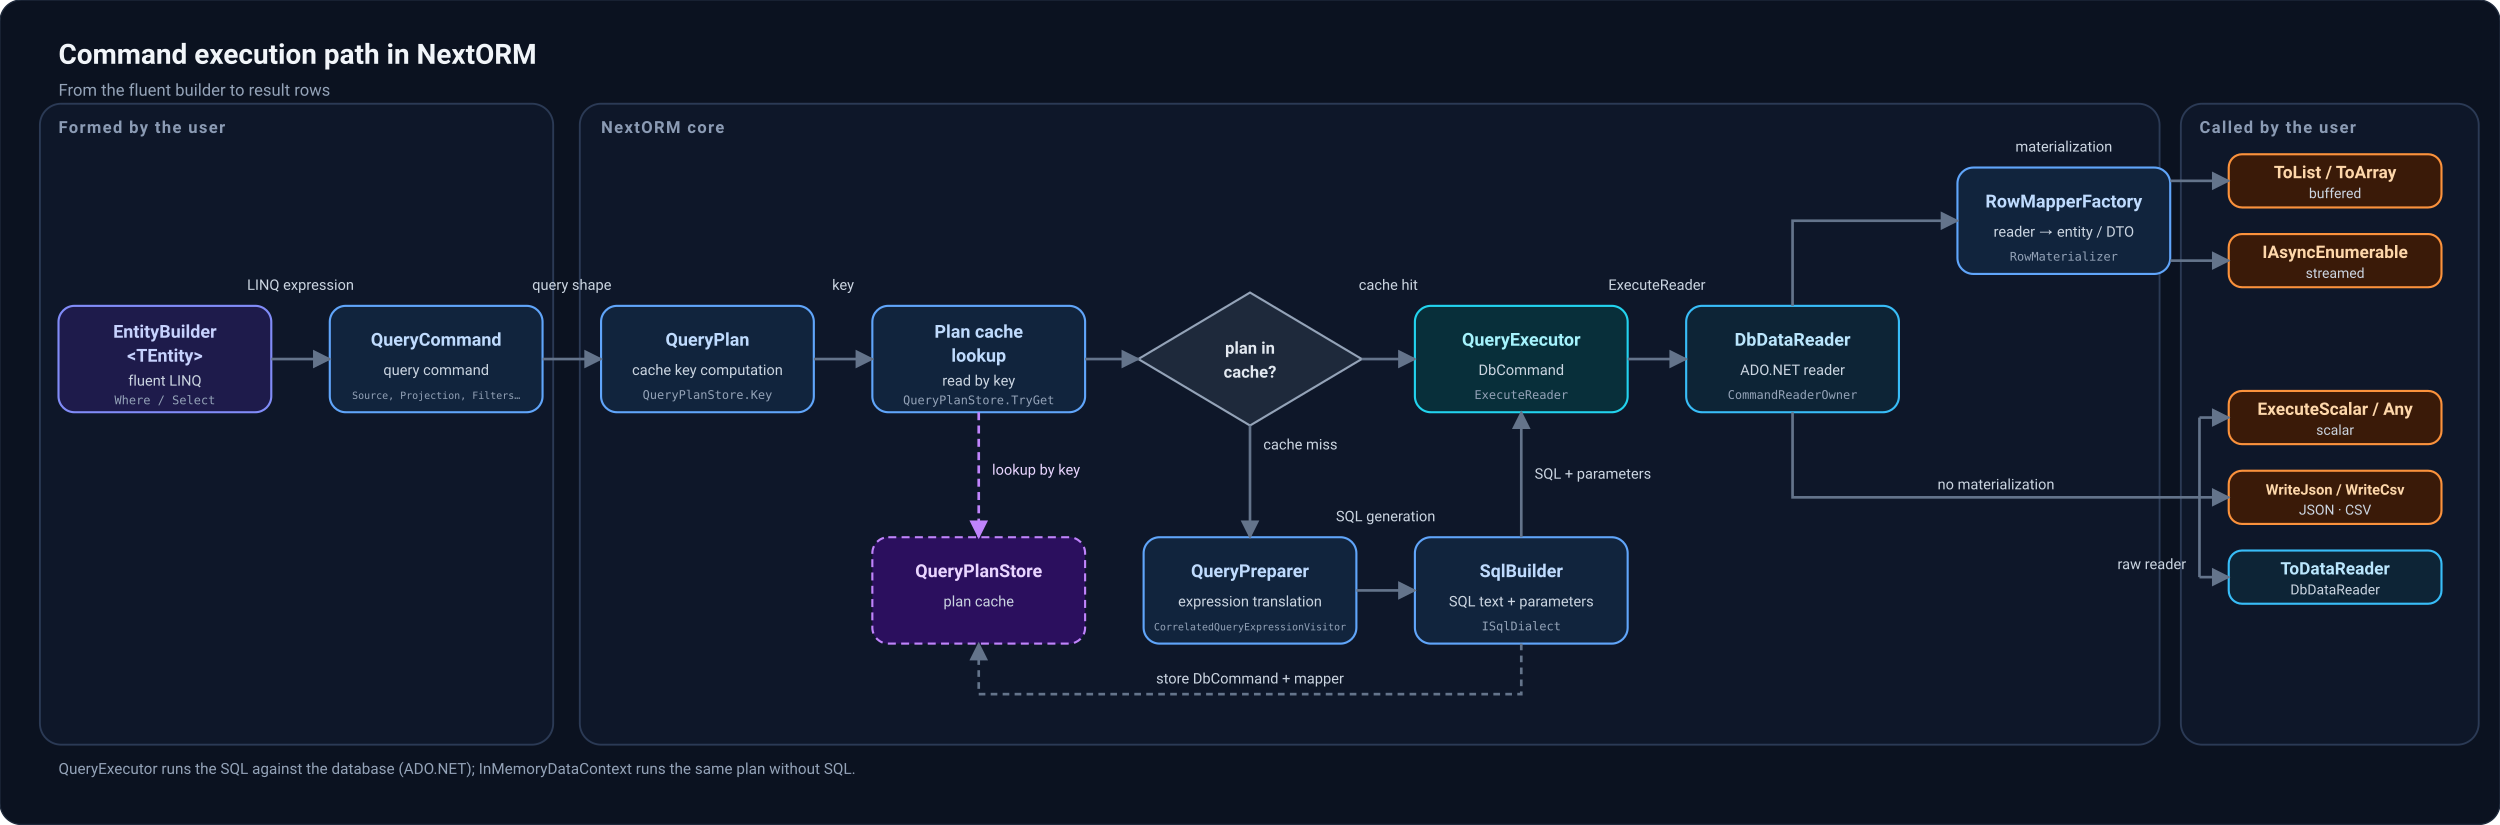
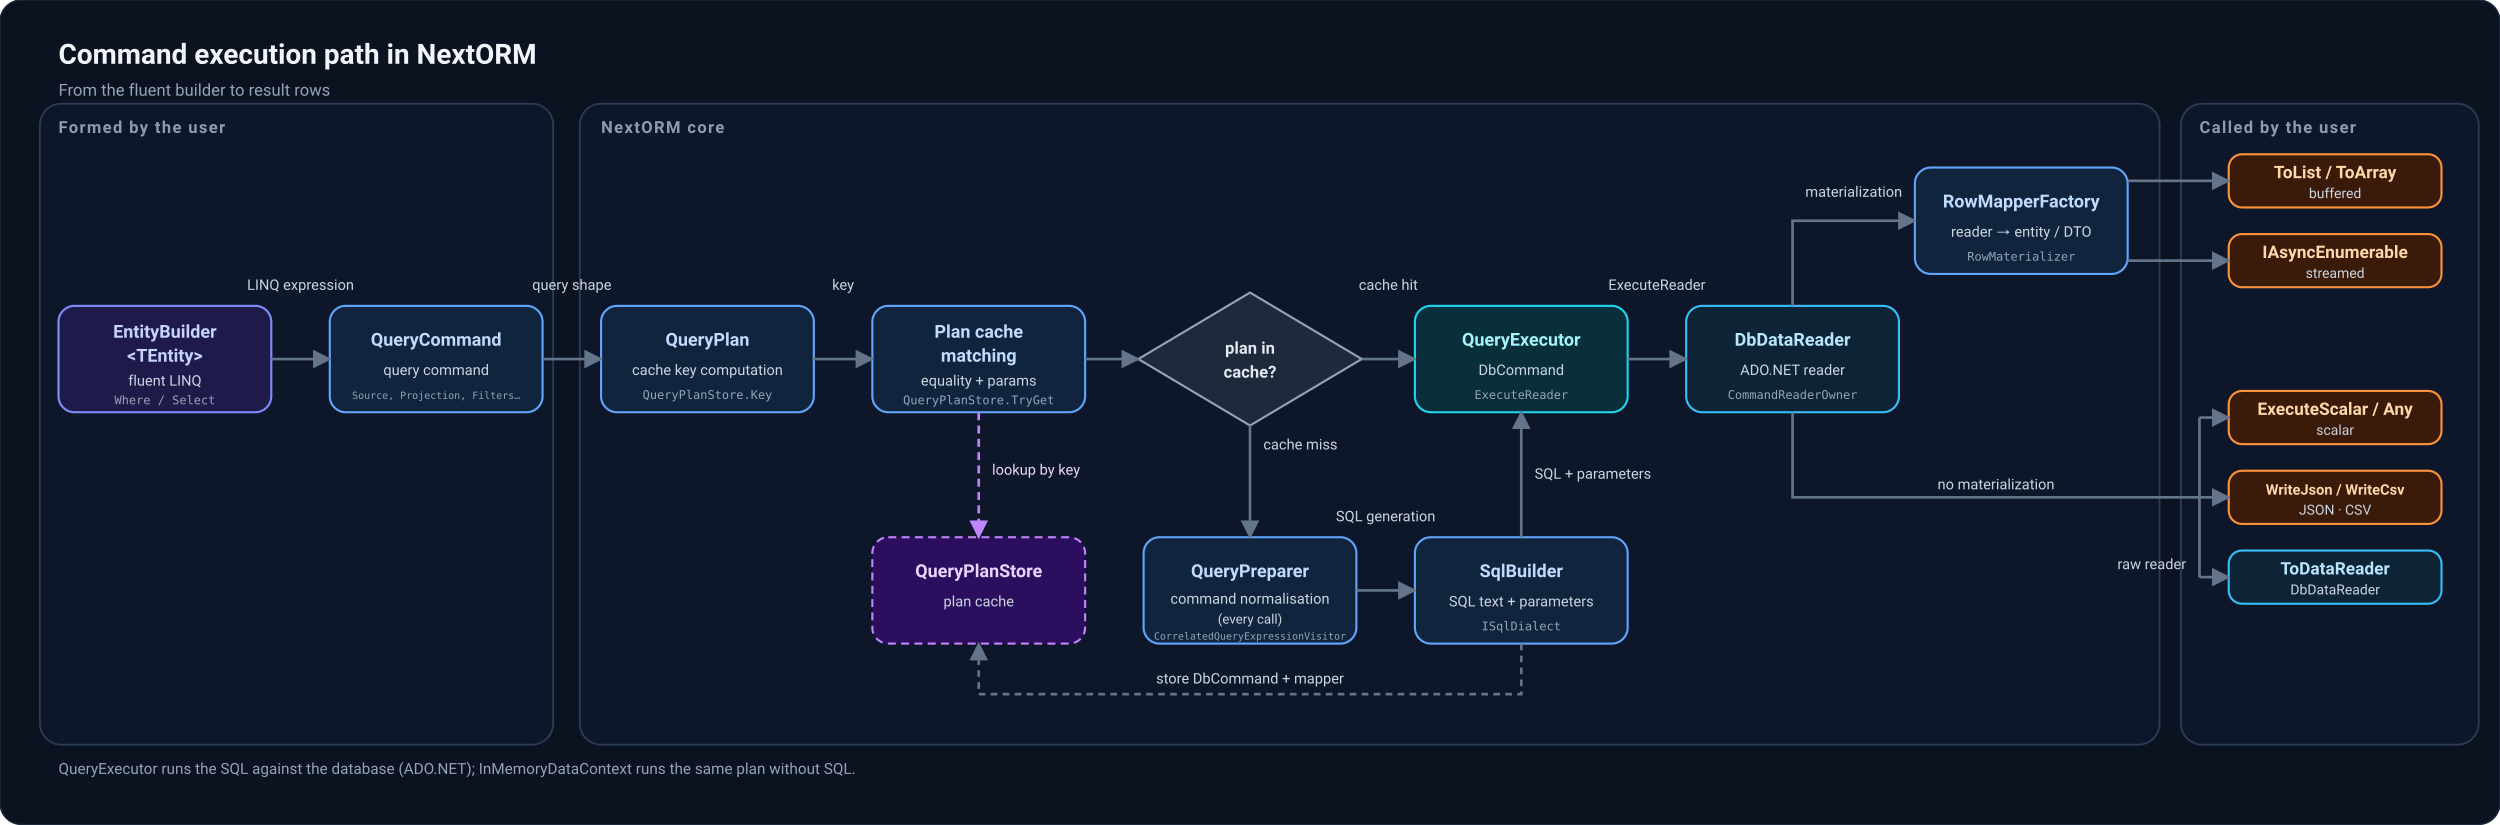
<svg xmlns="http://www.w3.org/2000/svg" viewBox="0 0 1880 620" role="img" aria-labelledby="t d">
  <defs>
    <marker id="arrow" viewBox="0 0 10 10" refX="9" refY="5" markerWidth="7" markerHeight="7" orient="auto-start-reverse">
      <path d="M0,0 L10,5 L0,10 z" fill="#64748b" />
    </marker>
    <marker id="arrowv" viewBox="0 0 10 10" refX="9" refY="5" markerWidth="7" markerHeight="7" orient="auto-start-reverse">
      <path d="M0,0 L10,5 L0,10 z" fill="#c084fc" />
    </marker>
  </defs>
  <rect x="0" y="0" width="1880" height="620" rx="16" fill="#0b1220" stroke="#1e293b" />
  <text x="44" y="48" font-family="Segoe UI, Roboto, Helvetica, Arial, sans-serif" font-size="21" font-weight="700" fill="#f1f5f9">Command execution path in NextORM</text>
  <text x="44" y="72" font-family="Segoe UI, Roboto, Helvetica, Arial, sans-serif" font-size="12.5" fill="#94a3b8">From the fluent builder to result rows</text>
  <rect x="30" y="78" width="386" height="482" rx="16" fill="#0e1729" stroke="#2b3a55" stroke-width="1.4" />
  <rect x="436" y="78" width="1188" height="482" rx="16" fill="#0e1729" stroke="#2b3a55" stroke-width="1.4" />
  <rect x="1640" y="78" width="224" height="482" rx="16" fill="#0e1729" stroke="#2b3a55" stroke-width="1.4" />
  <text x="44" y="100" font-family="Segoe UI, Roboto, Helvetica, Arial, sans-serif" font-size="12.5" font-weight="700" letter-spacing="1" fill="#8b9bb4">Formed by the user</text>
  <text x="452" y="100" font-family="Segoe UI, Roboto, Helvetica, Arial, sans-serif" font-size="12.5" font-weight="700" letter-spacing="1" fill="#8b9bb4">NextORM core</text>
  <text x="1654" y="100" font-family="Segoe UI, Roboto, Helvetica, Arial, sans-serif" font-size="12.5" font-weight="700" letter-spacing="1" fill="#8b9bb4">Called by the user</text>
  <rect x="656" y="404" width="160" height="80" rx="12" fill="#2b0f5e" stroke="#c084fc" stroke-width="1.6" stroke-dasharray="6 4" />
  <text x="736.0" y="434" text-anchor="middle" font-family="Segoe UI, Roboto, Helvetica, Arial, sans-serif" font-size="13.5" font-weight="700" fill="#e9d5ff">QueryPlanStore</text>
  <text x="736.0" y="456" text-anchor="middle" font-family="Segoe UI, Roboto, Helvetica, Arial, sans-serif" font-size="11" fill="#cbd5e1">plan cache</text>
  <polygon points="940,220 1024,270 940,320 856,270" fill="#1e293b" stroke="#94a3b8" stroke-width="1.6" />
  <text x="940" y="266" text-anchor="middle" font-family="Segoe UI, Roboto, Helvetica, Arial, sans-serif" font-size="12.5" font-weight="700" fill="#e2e8f0">plan in</text>
  <text x="940" y="284" text-anchor="middle" font-family="Segoe UI, Roboto, Helvetica, Arial, sans-serif" font-size="12.5" font-weight="700" fill="#e2e8f0">cache?</text>
  <rect x="44" y="230" width="160" height="80" rx="12" fill="#1e1b4b" stroke="#818cf8" stroke-width="1.6" />
  <text x="124.0" y="254" text-anchor="middle" font-family="Segoe UI, Roboto, Helvetica, Arial, sans-serif" font-size="13.5" font-weight="700" fill="#c7d2fe">EntityBuilder</text>
  <text x="124.0" y="272" text-anchor="middle" font-family="Segoe UI, Roboto, Helvetica, Arial, sans-serif" font-size="13.5" font-weight="700" fill="#c7d2fe">&lt;TEntity&gt;</text>
  <text x="124.0" y="290" text-anchor="middle" font-family="Segoe UI, Roboto, Helvetica, Arial, sans-serif" font-size="11" fill="#cbd5e1">fluent LINQ</text>
  <text x="124.0" y="304" text-anchor="middle" font-family="ui-monospace, SFMono-Regular, Menlo, Consolas, monospace" font-size="9" fill="#94a3b8">Where / Select</text>
  <rect x="248" y="230" width="160" height="80" rx="12" fill="#11243d" stroke="#60a5fa" stroke-width="1.6" />
  <text x="328.0" y="260" text-anchor="middle" font-family="Segoe UI, Roboto, Helvetica, Arial, sans-serif" font-size="13.5" font-weight="700" fill="#bfdbfe">QueryCommand</text>
  <text x="328.0" y="282" text-anchor="middle" font-family="Segoe UI, Roboto, Helvetica, Arial, sans-serif" font-size="11" fill="#cbd5e1">query command</text>
  <text x="328.0" y="300" text-anchor="middle" font-family="ui-monospace, SFMono-Regular, Menlo, Consolas, monospace" font-size="7.5" fill="#94a3b8">Source, Projection, Filters…</text>
  <rect x="452" y="230" width="160" height="80" rx="12" fill="#11243d" stroke="#60a5fa" stroke-width="1.6" />
  <text x="532.0" y="260" text-anchor="middle" font-family="Segoe UI, Roboto, Helvetica, Arial, sans-serif" font-size="13.5" font-weight="700" fill="#bfdbfe">QueryPlan</text>
  <text x="532.0" y="282" text-anchor="middle" font-family="Segoe UI, Roboto, Helvetica, Arial, sans-serif" font-size="11" fill="#cbd5e1">cache key computation</text>
  <text x="532.0" y="300" text-anchor="middle" font-family="ui-monospace, SFMono-Regular, Menlo, Consolas, monospace" font-size="9" fill="#94a3b8">QueryPlanStore.Key</text>
  <rect x="656" y="230" width="160" height="80" rx="12" fill="#11243d" stroke="#60a5fa" stroke-width="1.6" />
  <text x="736.0" y="254" text-anchor="middle" font-family="Segoe UI, Roboto, Helvetica, Arial, sans-serif" font-size="13.5" font-weight="700" fill="#bfdbfe">Plan cache</text>
-   <text x="736.0" y="272" text-anchor="middle" font-family="Segoe UI, Roboto, Helvetica, Arial, sans-serif" font-size="13.5" font-weight="700" fill="#bfdbfe">lookup</text>
-   <text x="736.0" y="290" text-anchor="middle" font-family="Segoe UI, Roboto, Helvetica, Arial, sans-serif" font-size="11" fill="#cbd5e1">read by key</text>
+   <text x="736.0" y="272" text-anchor="middle" font-family="Segoe UI, Roboto, Helvetica, Arial, sans-serif" font-size="13.5" font-weight="700" fill="#bfdbfe">matching</text>
+   <text x="736.0" y="290" text-anchor="middle" font-family="Segoe UI, Roboto, Helvetica, Arial, sans-serif" font-size="11" fill="#cbd5e1">equality + params</text>
  <text x="736.0" y="304" text-anchor="middle" font-family="ui-monospace, SFMono-Regular, Menlo, Consolas, monospace" font-size="9" fill="#94a3b8">QueryPlanStore.TryGet</text>
  <rect x="1064" y="230" width="160" height="80" rx="12" fill="#082f3a" stroke="#22d3ee" stroke-width="1.6" />
  <text x="1144.0" y="260" text-anchor="middle" font-family="Segoe UI, Roboto, Helvetica, Arial, sans-serif" font-size="13.5" font-weight="700" fill="#a5f3fc">QueryExecutor</text>
  <text x="1144.0" y="282" text-anchor="middle" font-family="Segoe UI, Roboto, Helvetica, Arial, sans-serif" font-size="11" fill="#cbd5e1">DbCommand</text>
  <text x="1144.0" y="300" text-anchor="middle" font-family="ui-monospace, SFMono-Regular, Menlo, Consolas, monospace" font-size="9" fill="#94a3b8">ExecuteReader</text>
  <rect x="1268" y="230" width="160" height="80" rx="12" fill="#0d2436" stroke="#38bdf8" stroke-width="1.6" />
  <text x="1348.0" y="260" text-anchor="middle" font-family="Segoe UI, Roboto, Helvetica, Arial, sans-serif" font-size="13.5" font-weight="700" fill="#bae6fd">DbDataReader</text>
  <text x="1348.0" y="282" text-anchor="middle" font-family="Segoe UI, Roboto, Helvetica, Arial, sans-serif" font-size="11" fill="#cbd5e1">ADO.NET reader</text>
  <text x="1348.0" y="300" text-anchor="middle" font-family="ui-monospace, SFMono-Regular, Menlo, Consolas, monospace" font-size="9" fill="#94a3b8">CommandReaderOwner</text>
-   <rect x="1472" y="126" width="160" height="80" rx="12" fill="#11243d" stroke="#60a5fa" stroke-width="1.6" />
-   <text x="1552.0" y="156" text-anchor="middle" font-family="Segoe UI, Roboto, Helvetica, Arial, sans-serif" font-size="13.5" font-weight="700" fill="#bfdbfe">RowMapperFactory</text>
-   <text x="1552.0" y="178" text-anchor="middle" font-family="Segoe UI, Roboto, Helvetica, Arial, sans-serif" font-size="11" fill="#cbd5e1">reader → entity / DTO</text>
-   <text x="1552.0" y="196" text-anchor="middle" font-family="ui-monospace, SFMono-Regular, Menlo, Consolas, monospace" font-size="9" fill="#94a3b8">RowMaterializer</text>
+   <rect x="1440" y="126" width="160" height="80" rx="12" fill="#11243d" stroke="#60a5fa" stroke-width="1.6" />
+   <text x="1520.0" y="156" text-anchor="middle" font-family="Segoe UI, Roboto, Helvetica, Arial, sans-serif" font-size="13.5" font-weight="700" fill="#bfdbfe">RowMapperFactory</text>
+   <text x="1520.0" y="178" text-anchor="middle" font-family="Segoe UI, Roboto, Helvetica, Arial, sans-serif" font-size="11" fill="#cbd5e1">reader → entity / DTO</text>
+   <text x="1520.0" y="196" text-anchor="middle" font-family="ui-monospace, SFMono-Regular, Menlo, Consolas, monospace" font-size="9" fill="#94a3b8">RowMaterializer</text>
  <rect x="860" y="404" width="160" height="80" rx="12" fill="#11243d" stroke="#60a5fa" stroke-width="1.6" />
  <text x="940.0" y="434" text-anchor="middle" font-family="Segoe UI, Roboto, Helvetica, Arial, sans-serif" font-size="13.5" font-weight="700" fill="#bfdbfe">QueryPreparer</text>
-   <text x="940.0" y="456" text-anchor="middle" font-family="Segoe UI, Roboto, Helvetica, Arial, sans-serif" font-size="11" fill="#cbd5e1">expression translation</text>
-   <text x="940.0" y="474" text-anchor="middle" font-family="ui-monospace, SFMono-Regular, Menlo, Consolas, monospace" font-size="7.5" fill="#94a3b8">CorrelatedQueryExpressionVisitor</text>
+   <text x="940.0" y="454" text-anchor="middle" font-family="Segoe UI, Roboto, Helvetica, Arial, sans-serif" font-size="11" fill="#cbd5e1">command normalisation</text>
+   <text x="940.0" y="469" text-anchor="middle" font-family="Segoe UI, Roboto, Helvetica, Arial, sans-serif" font-size="10" fill="#cbd5e1">(every call)</text>
+   <text x="940.0" y="481" text-anchor="middle" font-family="ui-monospace, SFMono-Regular, Menlo, Consolas, monospace" font-size="7.5" fill="#94a3b8">CorrelatedQueryExpressionVisitor</text>
  <rect x="1064" y="404" width="160" height="80" rx="12" fill="#11243d" stroke="#60a5fa" stroke-width="1.6" />
  <text x="1144.0" y="434" text-anchor="middle" font-family="Segoe UI, Roboto, Helvetica, Arial, sans-serif" font-size="13.5" font-weight="700" fill="#bfdbfe">SqlBuilder</text>
  <text x="1144.0" y="456" text-anchor="middle" font-family="Segoe UI, Roboto, Helvetica, Arial, sans-serif" font-size="11" fill="#cbd5e1">SQL text + parameters</text>
  <text x="1144.0" y="474" text-anchor="middle" font-family="ui-monospace, SFMono-Regular, Menlo, Consolas, monospace" font-size="9" fill="#94a3b8">ISqlDialect</text>
  <rect x="1676" y="116" width="160" height="40" rx="10" fill="#3a1a08" stroke="#fb923c" stroke-width="1.6" />
  <text x="1756.0" y="134" text-anchor="middle" font-family="Segoe UI, Roboto, Helvetica, Arial, sans-serif" font-size="13" font-weight="700" fill="#fed7aa">ToList / ToArray</text>
  <text x="1756.0" y="149" text-anchor="middle" font-family="Segoe UI, Roboto, Helvetica, Arial, sans-serif" font-size="10.5" fill="#cbd5e1">buffered</text>
  <rect x="1676" y="176" width="160" height="40" rx="10" fill="#3a1a08" stroke="#fb923c" stroke-width="1.6" />
  <text x="1756.0" y="194" text-anchor="middle" font-family="Segoe UI, Roboto, Helvetica, Arial, sans-serif" font-size="13" font-weight="700" fill="#fed7aa">IAsyncEnumerable</text>
  <text x="1756.0" y="209" text-anchor="middle" font-family="Segoe UI, Roboto, Helvetica, Arial, sans-serif" font-size="10.5" fill="#cbd5e1">streamed</text>
  <rect x="1676" y="294" width="160" height="40" rx="10" fill="#3a1a08" stroke="#fb923c" stroke-width="1.6" />
  <text x="1756.0" y="312" text-anchor="middle" font-family="Segoe UI, Roboto, Helvetica, Arial, sans-serif" font-size="13" font-weight="700" fill="#fed7aa">ExecuteScalar / Any</text>
  <text x="1756.0" y="327" text-anchor="middle" font-family="Segoe UI, Roboto, Helvetica, Arial, sans-serif" font-size="10.5" fill="#cbd5e1">scalar</text>
  <rect x="1676" y="354" width="160" height="40" rx="10" fill="#3a1a08" stroke="#fb923c" stroke-width="1.6" />
  <text x="1756.0" y="372" text-anchor="middle" font-family="Segoe UI, Roboto, Helvetica, Arial, sans-serif" font-size="11" font-weight="700" fill="#fed7aa">WriteJson / WriteCsv</text>
  <text x="1756.0" y="387" text-anchor="middle" font-family="Segoe UI, Roboto, Helvetica, Arial, sans-serif" font-size="10.5" fill="#cbd5e1">JSON · CSV</text>
  <rect x="1676" y="414" width="160" height="40" rx="10" fill="#0d2436" stroke="#38bdf8" stroke-width="1.6" />
  <text x="1756.0" y="432" text-anchor="middle" font-family="Segoe UI, Roboto, Helvetica, Arial, sans-serif" font-size="13" font-weight="700" fill="#bae6fd">ToDataReader</text>
  <text x="1756.0" y="447" text-anchor="middle" font-family="Segoe UI, Roboto, Helvetica, Arial, sans-serif" font-size="10.5" fill="#cbd5e1">DbDataReader</text>
  <path d="M204,270 H248" fill="none" stroke="#64748b" stroke-width="2" marker-end="url(#arrow)" />
  <text x="226.0" y="218" text-anchor="middle" font-family="Segoe UI, Roboto, Helvetica, Arial, sans-serif" font-size="11" fill="#cbd5e1">LINQ expression</text>
  <path d="M408,270 H452" fill="none" stroke="#64748b" stroke-width="2" marker-end="url(#arrow)" />
  <text x="430.0" y="218" text-anchor="middle" font-family="Segoe UI, Roboto, Helvetica, Arial, sans-serif" font-size="11" fill="#cbd5e1">query shape</text>
  <path d="M612,270 H656" fill="none" stroke="#64748b" stroke-width="2" marker-end="url(#arrow)" />
  <text x="634.0" y="218" text-anchor="middle" font-family="Segoe UI, Roboto, Helvetica, Arial, sans-serif" font-size="11" fill="#cbd5e1">key</text>
  <path d="M736,310 V404" fill="none" stroke="#c084fc" stroke-width="2" stroke-dasharray="6 4" marker-end="url(#arrowv)" />
  <text x="746" y="357" text-anchor="start" font-family="Segoe UI, Roboto, Helvetica, Arial, sans-serif" font-size="11" fill="#e9d5ff">lookup by key</text>
  <path d="M816,270 H856" fill="none" stroke="#64748b" stroke-width="2" marker-end="url(#arrow)" />
  <path d="M1024,270 H1064" fill="none" stroke="#64748b" stroke-width="2" marker-end="url(#arrow)" />
  <text x="1044.0" y="218" text-anchor="middle" font-family="Segoe UI, Roboto, Helvetica, Arial, sans-serif" font-size="11" fill="#cbd5e1">cache hit</text>
  <path d="M940,320 V404" fill="none" stroke="#64748b" stroke-width="2" marker-end="url(#arrow)" />
  <text x="950" y="338" text-anchor="start" font-family="Segoe UI, Roboto, Helvetica, Arial, sans-serif" font-size="11" fill="#cbd5e1">cache miss</text>
  <path d="M1020,444 H1064" fill="none" stroke="#64748b" stroke-width="2" marker-end="url(#arrow)" />
  <text x="1042.0" y="392" text-anchor="middle" font-family="Segoe UI, Roboto, Helvetica, Arial, sans-serif" font-size="11" fill="#cbd5e1">SQL generation</text>
  <path d="M1144,404 V310" fill="none" stroke="#64748b" stroke-width="2" marker-end="url(#arrow)" />
  <text x="1154" y="360" text-anchor="start" font-family="Segoe UI, Roboto, Helvetica, Arial, sans-serif" font-size="11" fill="#cbd5e1">SQL + parameters</text>
  <path d="M1224,270 H1268" fill="none" stroke="#64748b" stroke-width="2" marker-end="url(#arrow)" />
  <text x="1246.0" y="218" text-anchor="middle" font-family="Segoe UI, Roboto, Helvetica, Arial, sans-serif" font-size="11" fill="#cbd5e1">ExecuteReader</text>
-   <path d="M1348,230 V166 H1472" fill="none" stroke="#64748b" stroke-width="2" marker-end="url(#arrow)" />
-   <text x="1552" y="114" text-anchor="middle" font-family="Segoe UI, Roboto, Helvetica, Arial, sans-serif" font-size="11" fill="#cbd5e1">materialization</text>
+   <path d="M1348,230 V166 H1440" fill="none" stroke="#64748b" stroke-width="2" marker-end="url(#arrow)" />
+   <text x="1394" y="148" text-anchor="middle" font-family="Segoe UI, Roboto, Helvetica, Arial, sans-serif" font-size="11" fill="#cbd5e1">materialization</text>
  <path d="M1144,484 V522 H736 V484" fill="none" stroke="#64748b" stroke-width="2" stroke-dasharray="5 4" marker-end="url(#arrow)" />
  <text x="940" y="514" text-anchor="middle" font-family="Segoe UI, Roboto, Helvetica, Arial, sans-serif" font-size="11" fill="#cbd5e1">store DbCommand + mapper</text>
-   <path d="M1632,136 H1676" fill="none" stroke="#64748b" stroke-width="2" marker-end="url(#arrow)" />
-   <path d="M1632,196 H1676" fill="none" stroke="#64748b" stroke-width="2" marker-end="url(#arrow)" />
+   <path d="M1600,136 H1676" fill="none" stroke="#64748b" stroke-width="2" marker-end="url(#arrow)" />
+   <path d="M1600,196 H1676" fill="none" stroke="#64748b" stroke-width="2" marker-end="url(#arrow)" />
  <path d="M1348,310 V374 H1654" fill="none" stroke="#64748b" stroke-width="2" />
  <path d="M1654,314 V434" fill="none" stroke="#64748b" stroke-width="2" />
  <path d="M1654,314 H1676" fill="none" stroke="#64748b" stroke-width="2" marker-end="url(#arrow)" />
  <path d="M1654,374 H1676" fill="none" stroke="#64748b" stroke-width="2" marker-end="url(#arrow)" />
  <path d="M1654,434 H1676" fill="none" stroke="#64748b" stroke-width="2" marker-end="url(#arrow)" />
  <text x="1501" y="368" text-anchor="middle" font-family="Segoe UI, Roboto, Helvetica, Arial, sans-serif" font-size="11" fill="#cbd5e1">no materialization</text>
  <text x="1644" y="428" text-anchor="end" font-family="Segoe UI, Roboto, Helvetica, Arial, sans-serif" font-size="11" fill="#cbd5e1">raw reader</text>
  <text x="44" y="582" font-family="Segoe UI, Roboto, Helvetica, Arial, sans-serif" font-size="11.5" fill="#94a3b8">QueryExecutor runs the SQL against the database (ADO.NET); InMemoryDataContext runs the same plan without SQL.</text>
</svg>
